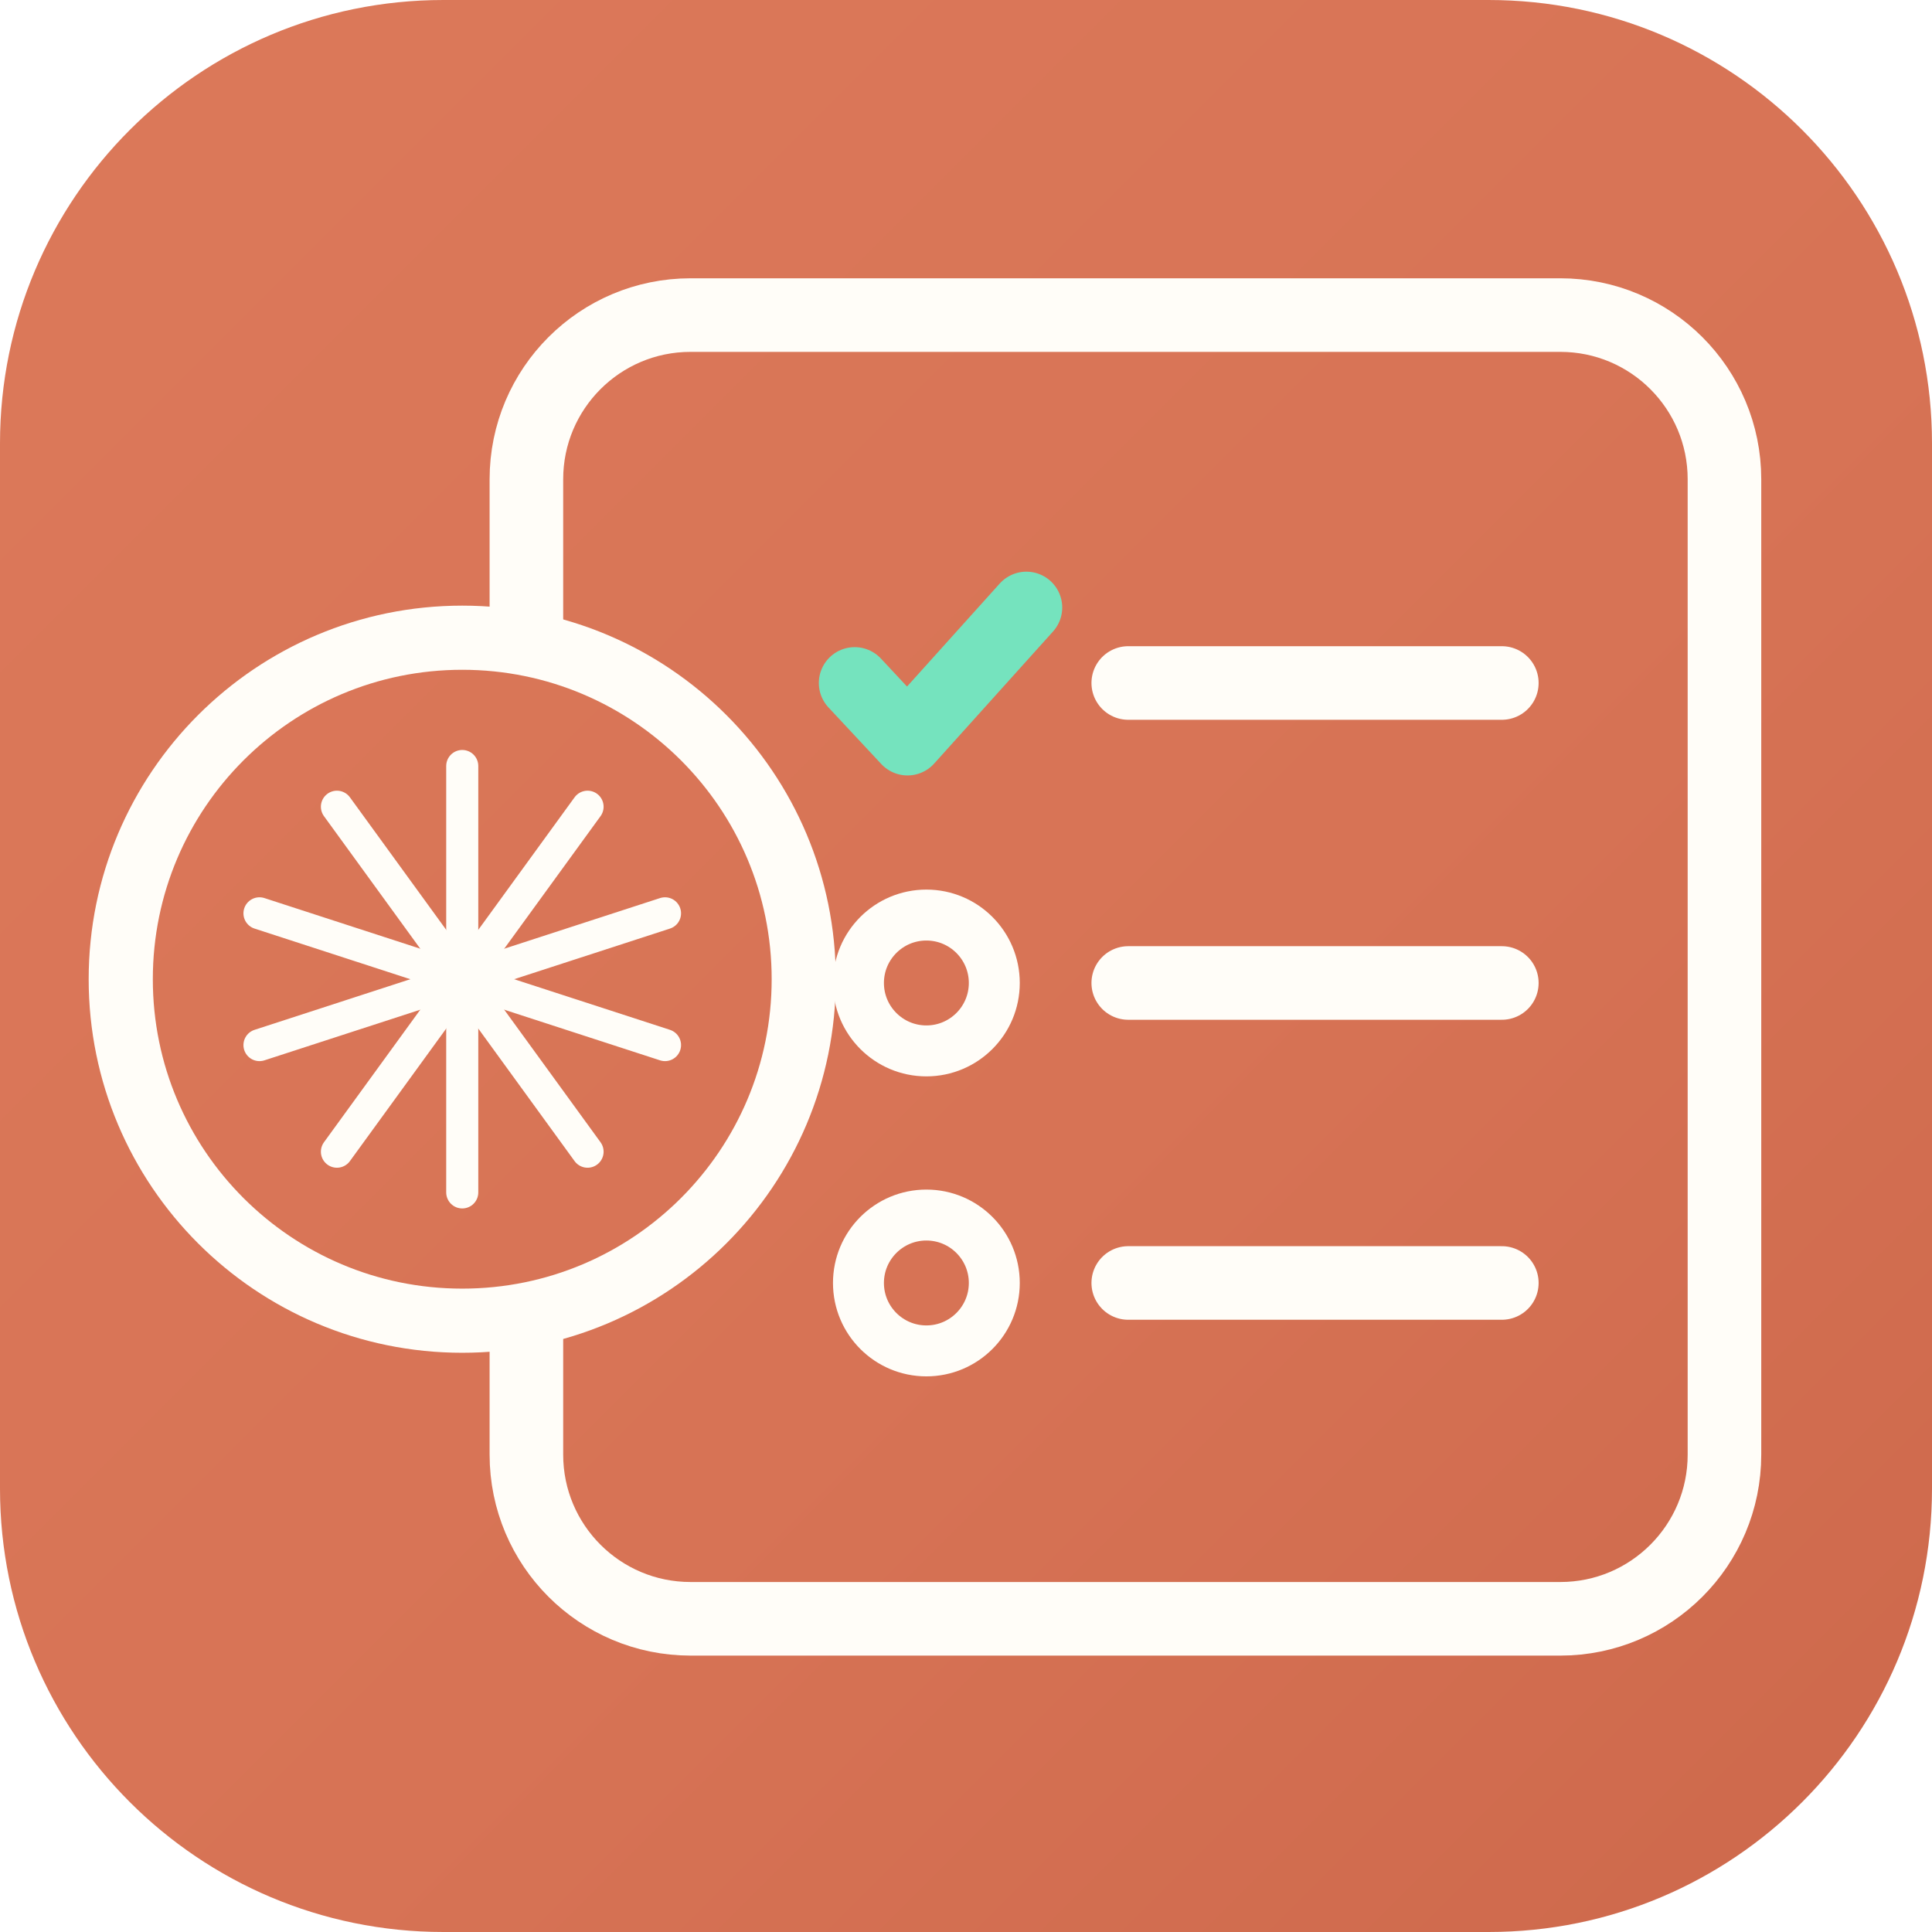
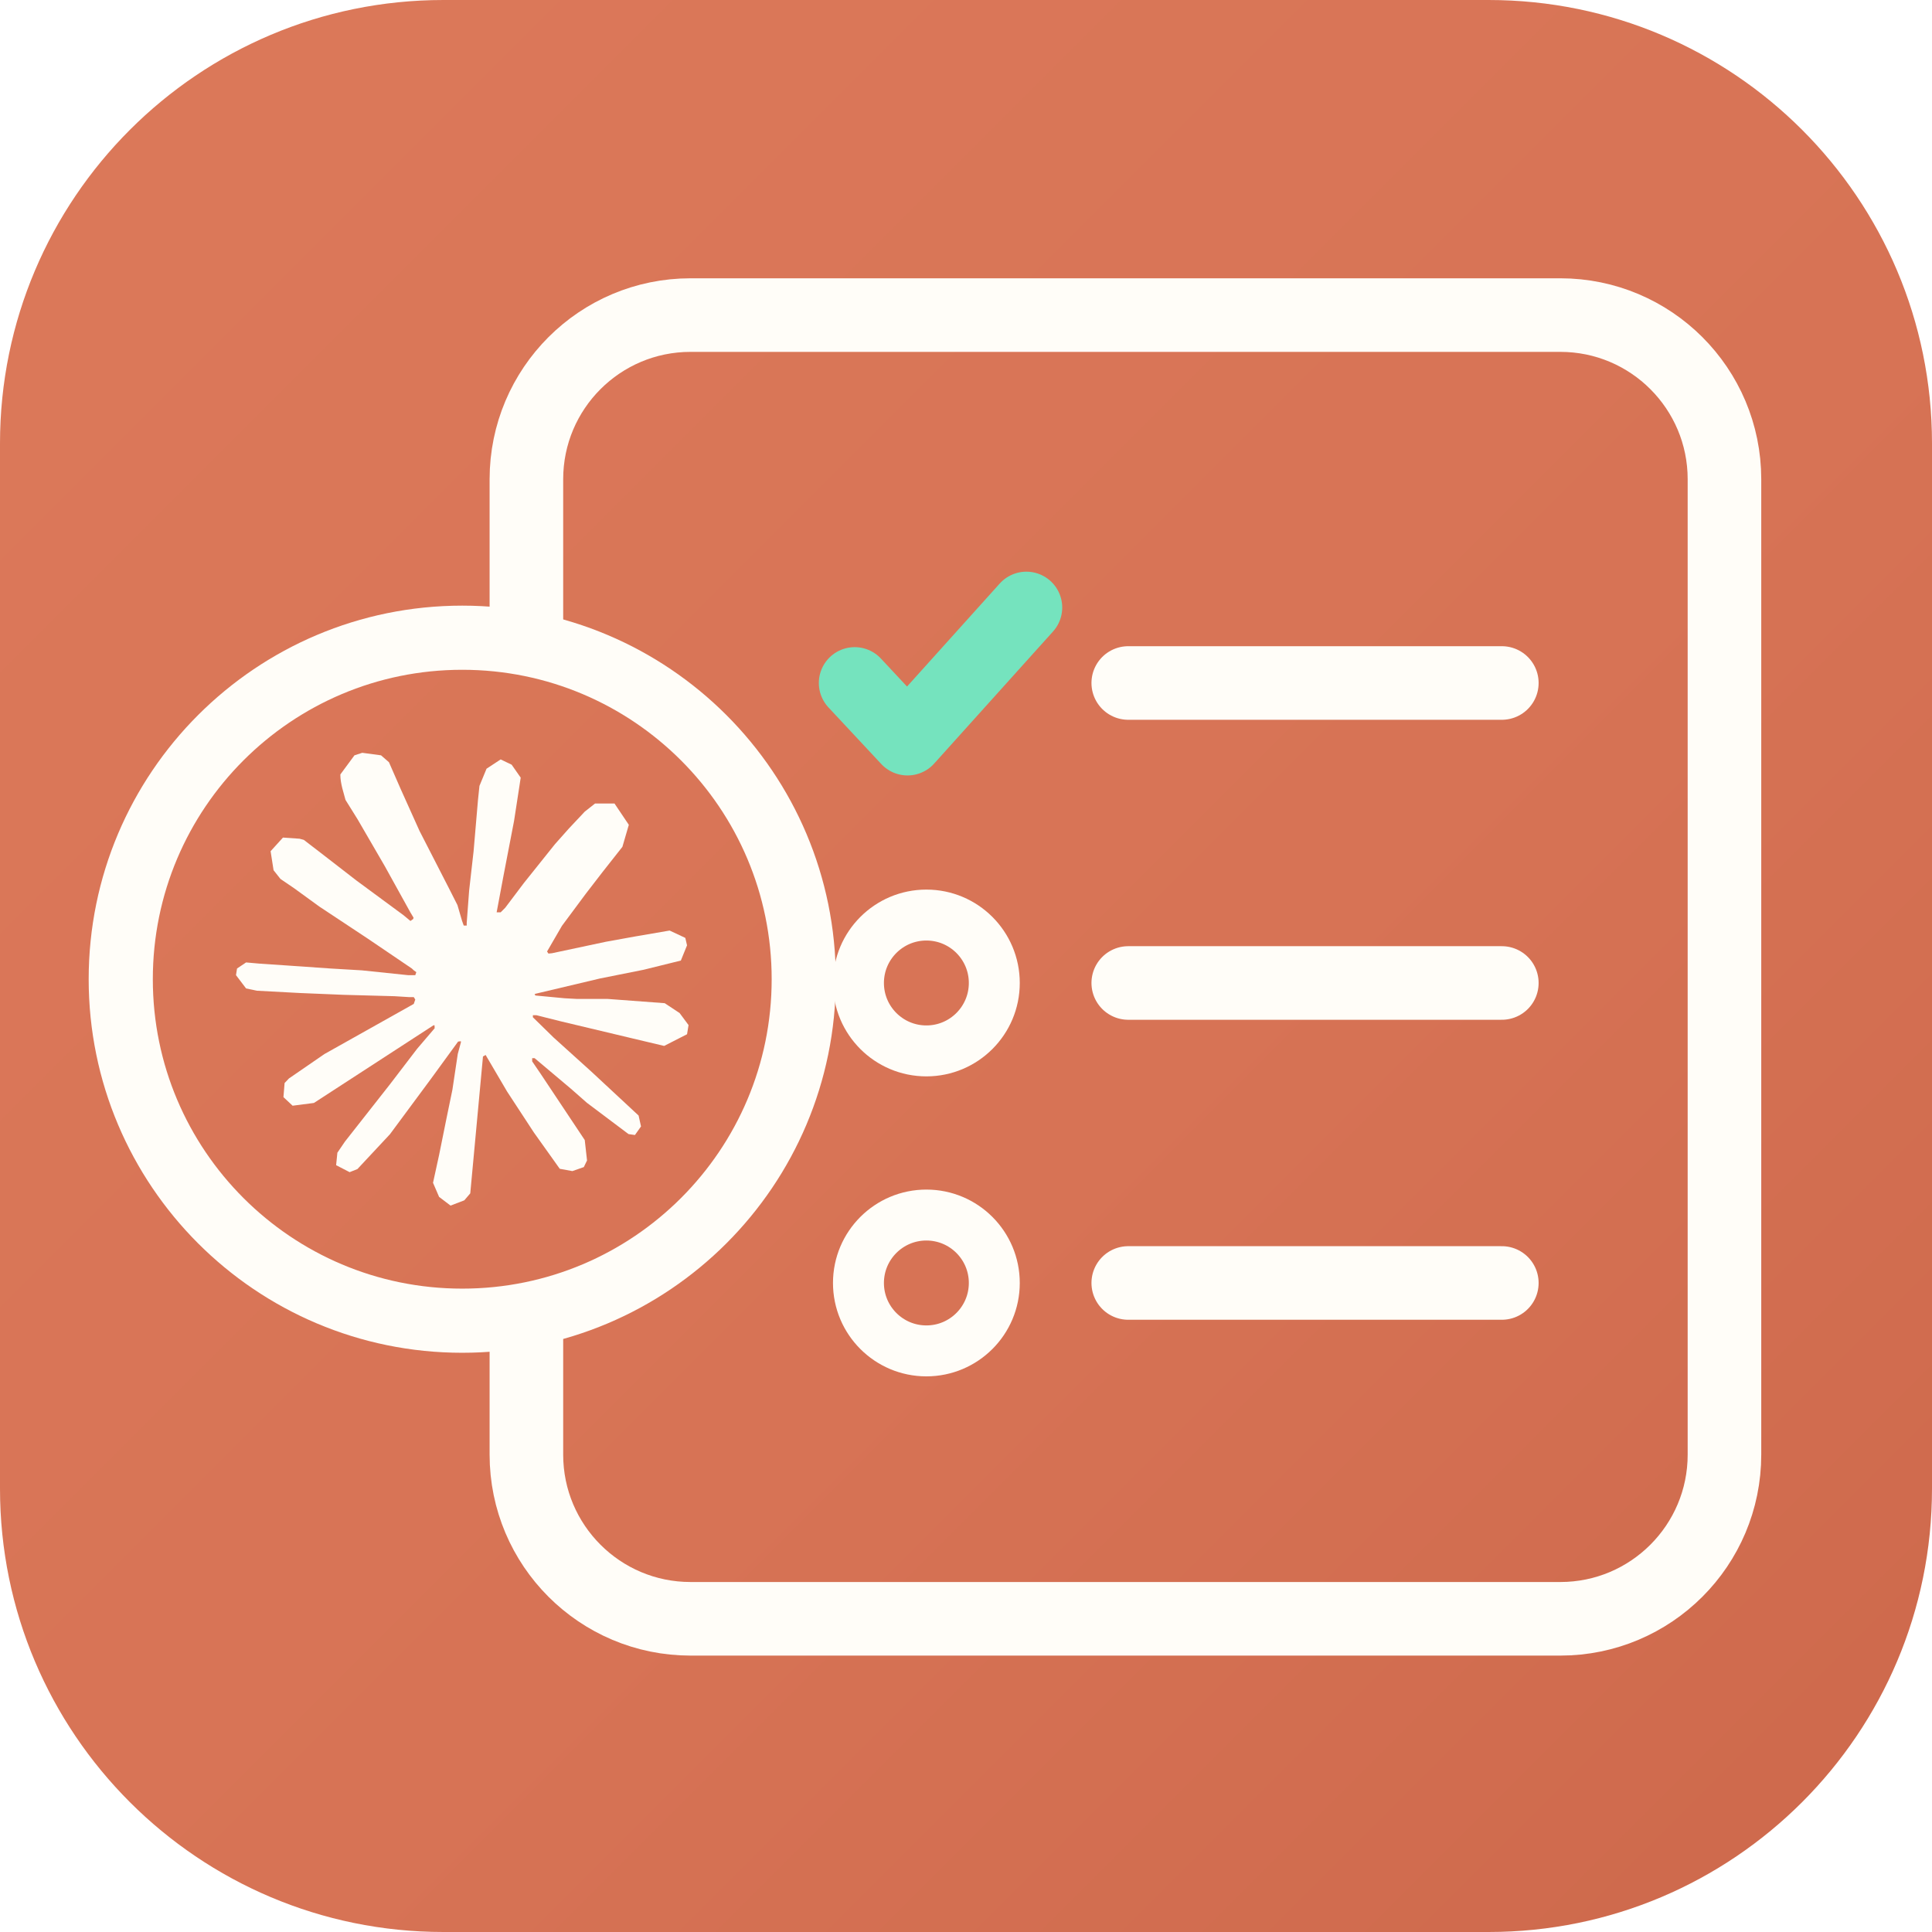
<svg xmlns="http://www.w3.org/2000/svg" width="1024" height="1024" viewBox="0 0 1024 1024">
  <defs>
    <linearGradient id="orange" x1="0" y1="0" x2="1024" y2="1024" gradientUnits="userSpaceOnUse">
      <stop offset="0" stop-color="#dc795a" />
      <stop offset="0.58" stop-color="#d77355" />
      <stop offset="1" stop-color="#cd684b" />
    </linearGradient>
  </defs>
  <rect width="1024" height="1024" rx="235" fill="url(#orange)" />
  <rect x="279" y="167" width="635" height="691" rx="87" fill="none" stroke="#fffdf8" stroke-width="39" />
  <circle cx="245" cy="519" r="181" fill="url(#orange)" stroke="#fffdf8" stroke-width="34" />
-   <g stroke="#fffdf8" stroke-linecap="round" stroke-width="17">
-     <path d="M245.000 509.000 L245.000 406.000" />
-     <path d="M250.878 510.910 L311.420 427.581" />
-     <path d="M254.511 515.910 L352.469 484.081" />
-     <path d="M254.511 522.090 L352.469 553.919" />
-     <path d="M250.878 527.090 L311.420 610.419" />
-     <path d="M245.000 529.000 L245.000 632.000" />
-     <path d="M239.122 527.090 L178.580 610.419" />
-     <path d="M235.489 522.090 L137.531 553.919" />
-     <path d="M235.489 515.910 L137.531 484.081" />
-     <path d="M239.122 510.910 L178.580 427.581" />
+   <g transform="translate(125 399) scale(10)" fill="#fffdf8">
+     <path d="m4.714 15.956 4.717-2.647.079-.231-.079-.128h-.231l-.789-.049-2.696-.073-2.337-.097-2.265-.121-.571-.121-.534-.704.055-.352.48-.322.686.061 1.518.103 2.277.158 1.651.097 2.447.255h.389l.055-.158-.134-.097-.103-.097L6.973 9.836l-2.55-1.688-1.336-.971-.723-.492-.364-.461-.158-1.008.656-.723.88.061.225.061.892.686 1.906 1.475 2.489 1.834.364.303.146-.103.018-.073-.164-.273-1.354-2.447-1.445-2.489-.643-1.032-.17-.619c-.061-.255-.103-.467-.103-.729L6.287.134 6.7 0l.996.134.419.364.619 1.415 1.002 2.228 1.554 3.03.455.898.243.832.091.255h.158v-.146l.128-1.706.237-2.095.231-2.696.079-.759.376-.911.747-.492.583.279.48.686-.067.443-.285 1.852-.559 2.902-.364 1.943h.212l.243-.243.984-1.305 1.651-2.064.729-.82.85-.905.546-.431h1.032l.759 1.129-.34 1.166-1.062 1.348-.88 1.141-1.263 1.7-.789 1.36.073.109.188-.018 2.853-.607 1.542-.279 1.84-.316.832.389.091.395-.328.807-1.967.486-2.307.461-3.436.814-.043.03.049.061 1.548.146.662.036h1.621l3.018.225.789.522.474.638-.079.486-1.214.619-1.639-.389-3.825-.911-1.311-.328h-.182v.109l1.093 1.069 2.003 1.809 2.507 2.331.128.577-.322.455-.34-.049-2.204-1.657-.85-.747-1.925-1.621h-.128v.17l.443.65 2.344 3.521.121 1.081-.17.352-.607.212-.668-.121-1.372-1.925L14.38 17.959l-1.141-1.943-.14.079-.674 7.255-.316.37-.729.279-.607-.461-.322-.747.322-1.475.389-1.925.316-1.53.285-1.9.17-.631-.012-.043-.14.018-1.433 1.967-2.18 2.945-1.724 1.846-.413.164-.716-.37.067-.662.401-.589 2.386-3.036 1.439-1.882.929-1.087-.006-.158h-.055l-6.338 4.116-1.129.146-.486-.455.061-.747.231-.243 1.906-1.311Z" />
  </g>
-   <circle cx="245" cy="519" r="16" fill="#fffdf8" />
  <g fill="none" stroke="#fffdf8" stroke-linecap="round" stroke-linejoin="round">
    <path d="M598 362 H796 M598 521 H796 M598 680 H796" stroke-width="39" />
    <circle cx="491" cy="521" r="36" stroke-width="27" />
    <circle cx="491" cy="680" r="36" stroke-width="27" />
  </g>
  <path d="M453 362 L481 392 L544 322" fill="none" stroke="#75e3be" stroke-width="38" stroke-linecap="round" stroke-linejoin="round" />
</svg>
